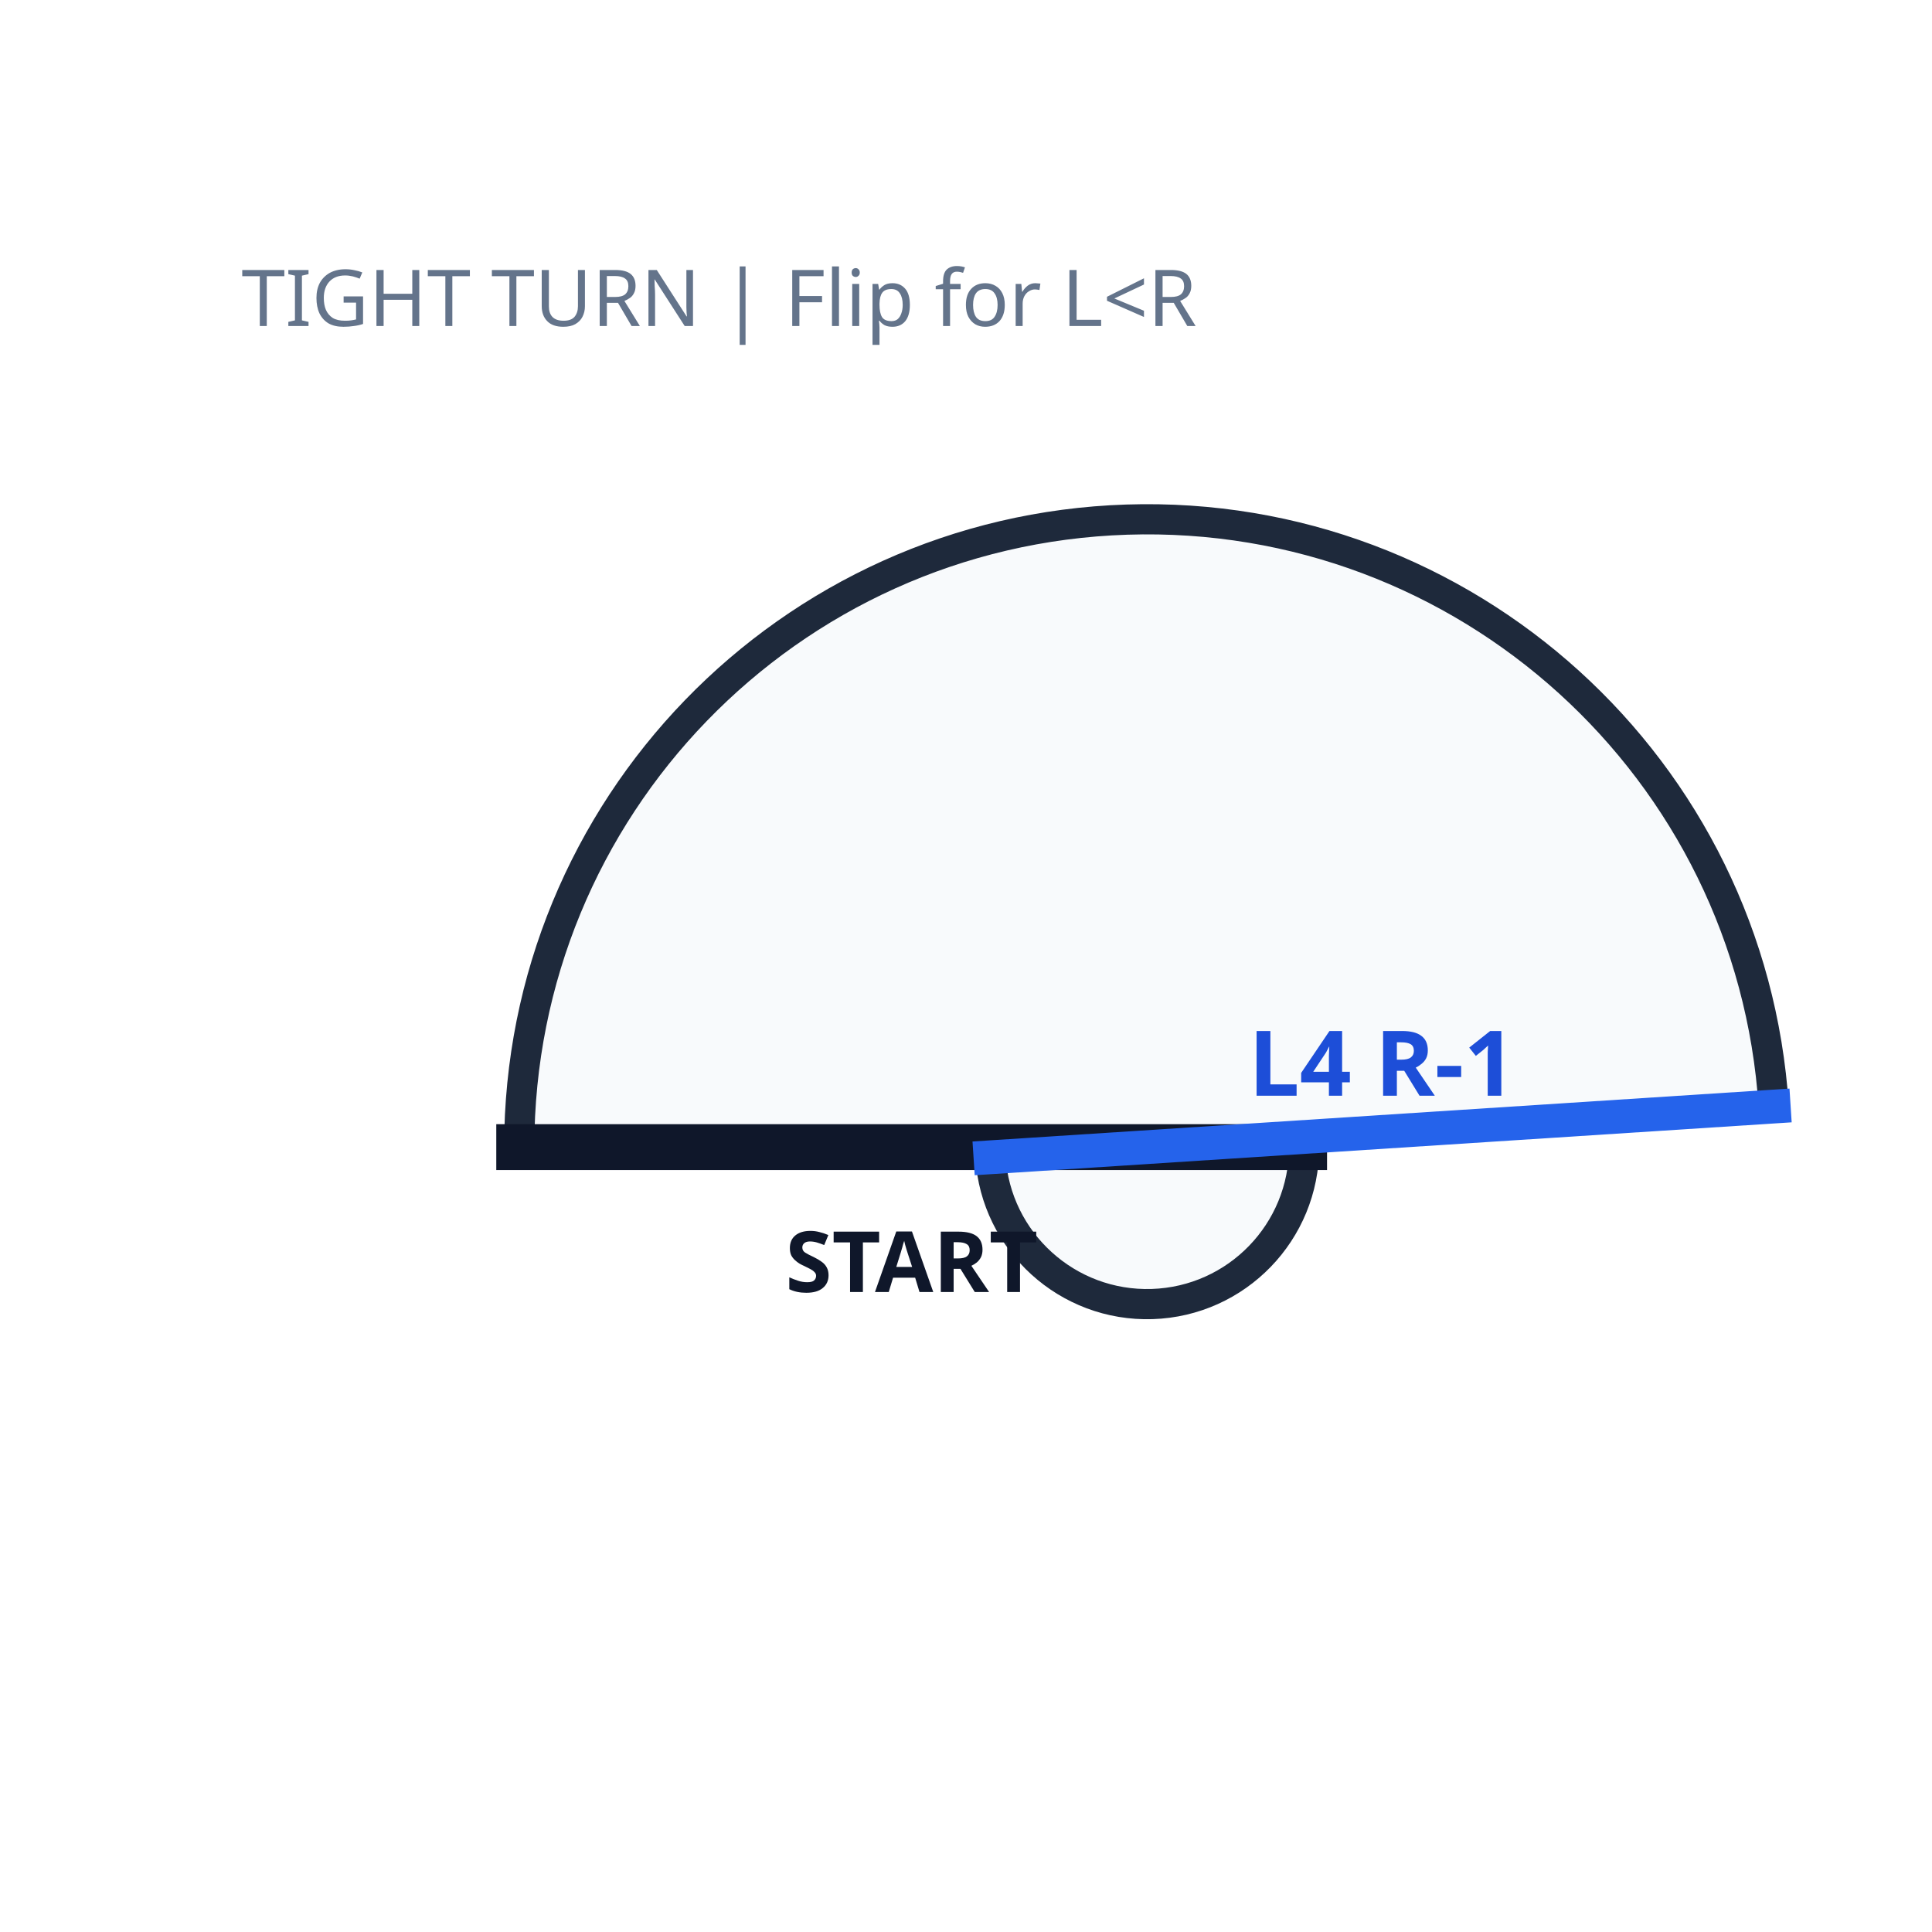
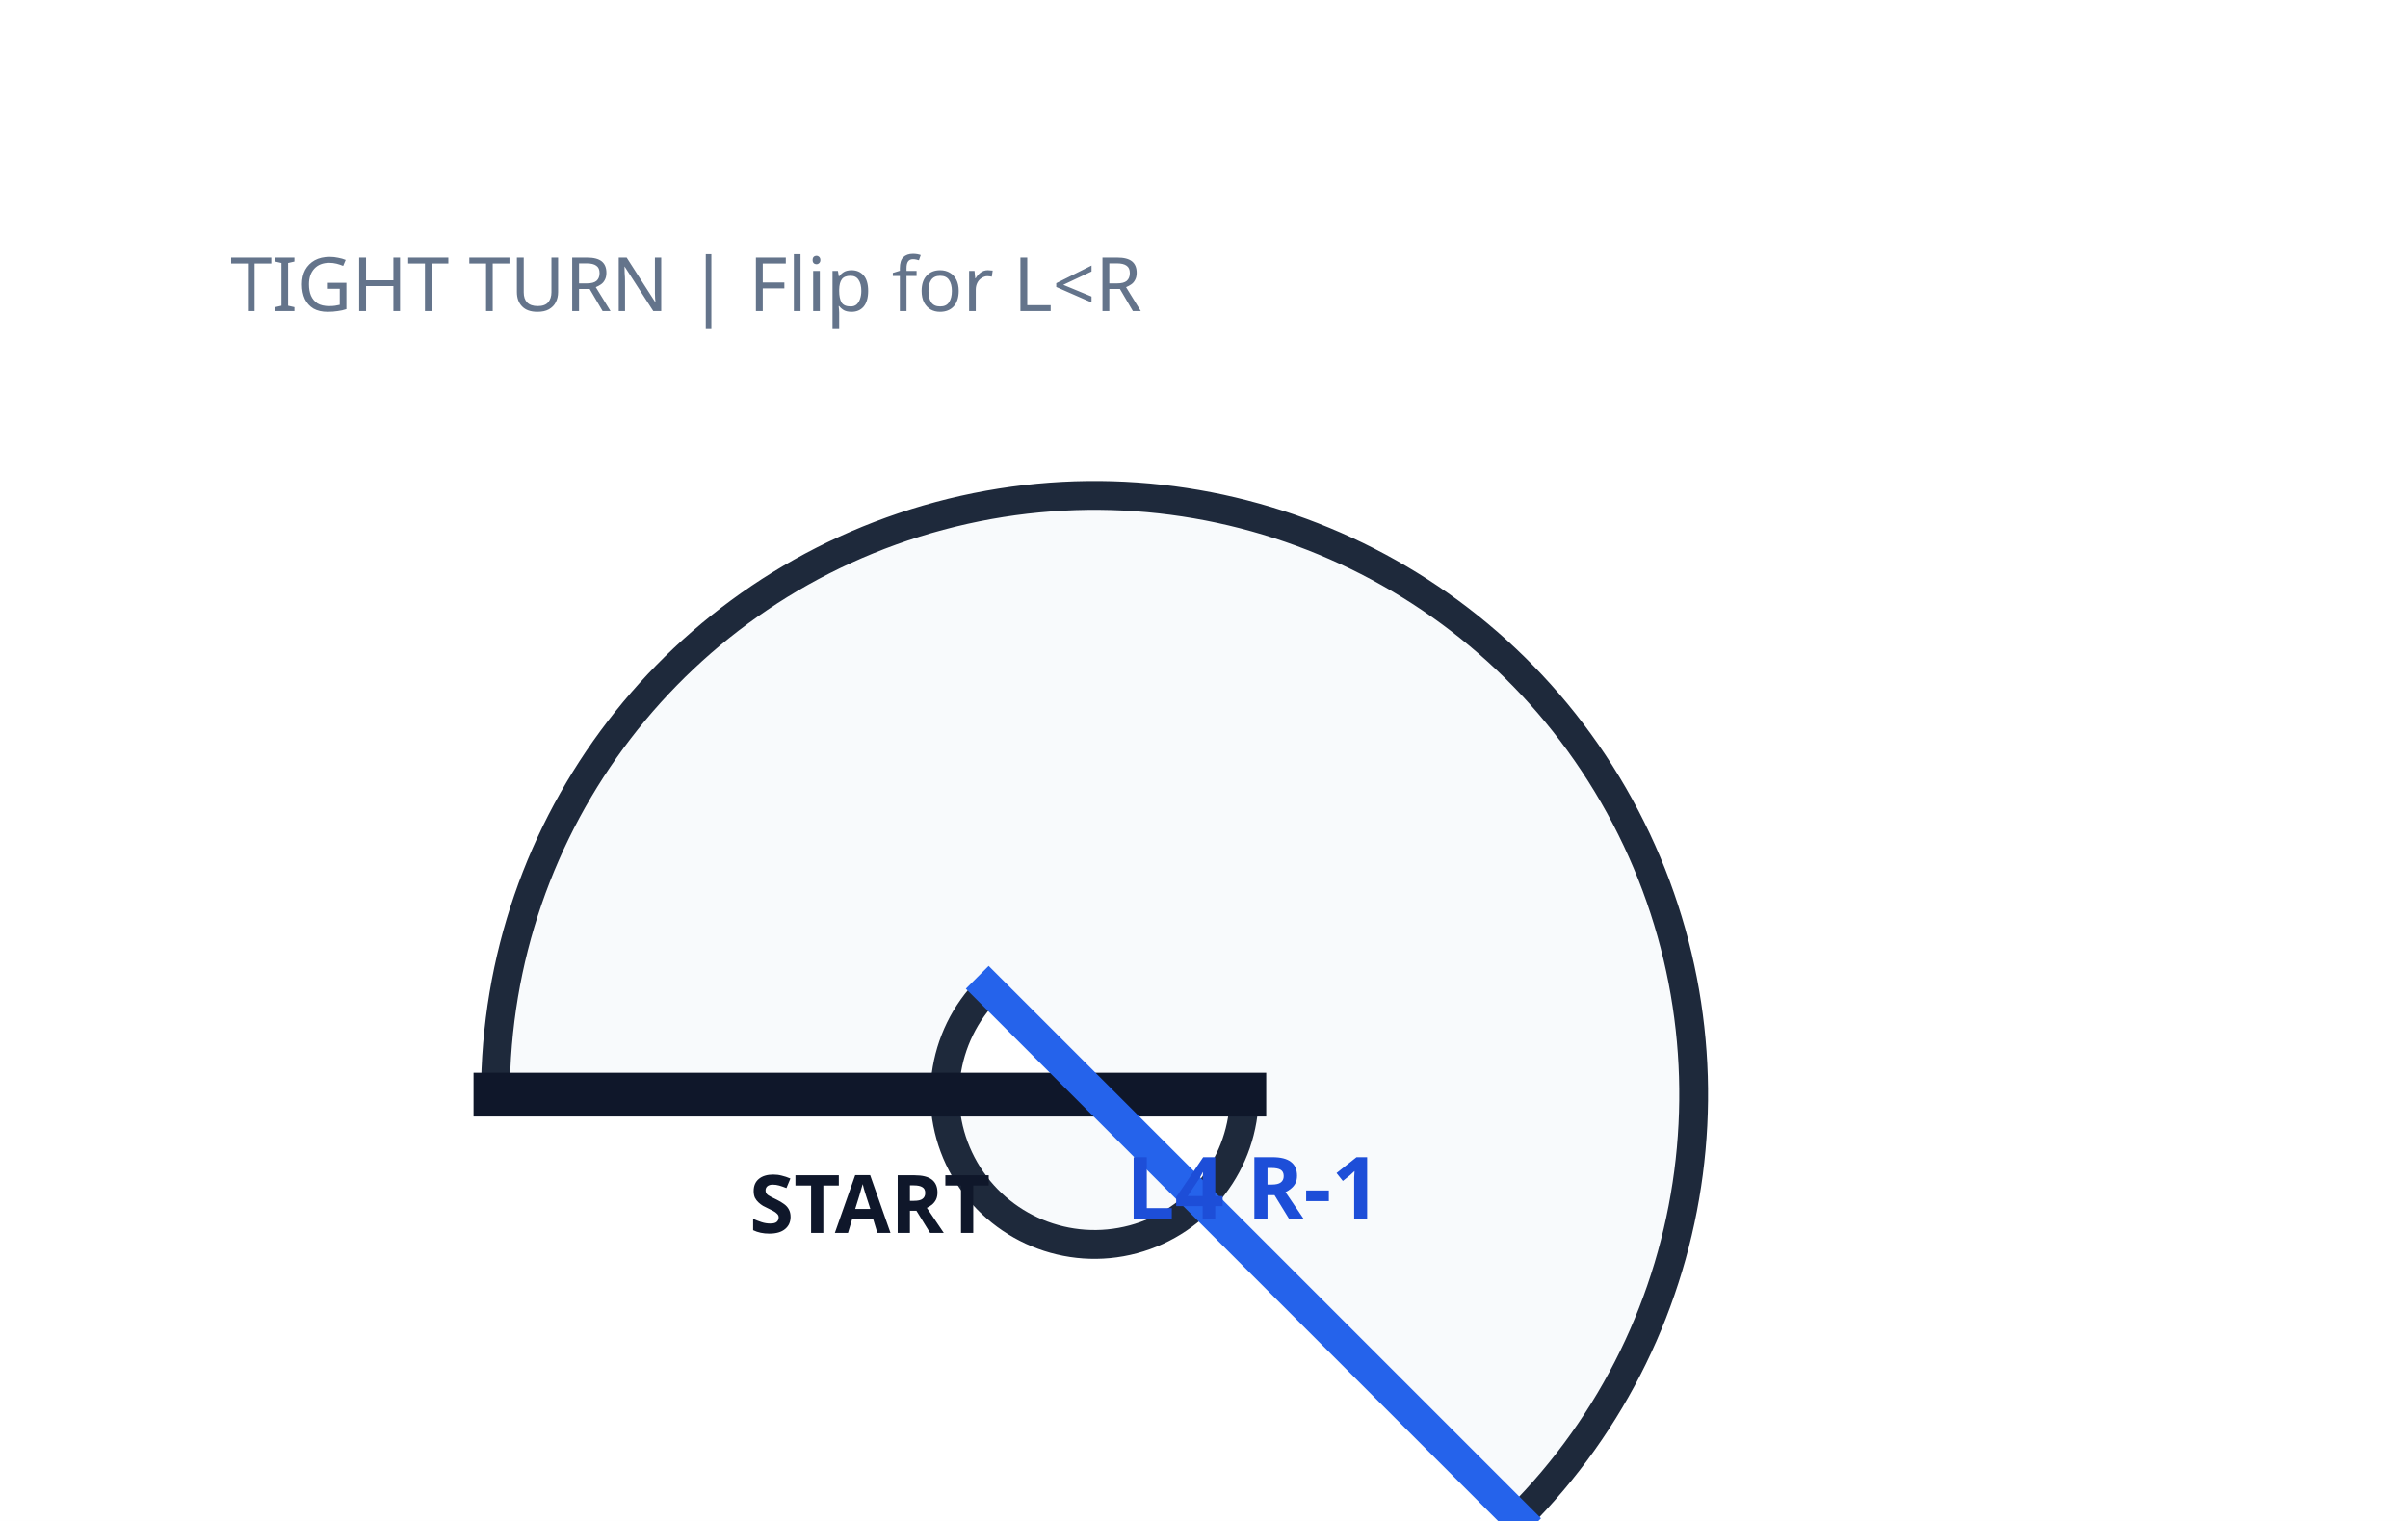
- <svg xmlns="http://www.w3.org/2000/svg" viewBox="0 0 160.0 160.0" width="160.0mm" height="160.0mm">
+ <svg xmlns="http://www.w3.org/2000/svg" viewBox="0 0 209.0 132.0" width="209.0mm" height="132.0mm">
  <defs>
    <style>
      text { user-select: none; }
    </style>
  </defs>
  <rect width="100%" height="100%" fill="#ffffff" />
  <g id="template_tight_L4_Rm1">
-     <path d="M 43.0 95.0 A 52.0 52.0 0 0 1 146.891 91.64 L 82.027 95.84 A 13.0 13.0 0 0 0 108.0 95.0 Z" fill="#f8fafc" stroke="#1e293b" stroke-width="2.5" />
+     <path d="M 43.0 95.0 A 52.0 52.0 0 1 1 131.77 131.77 L 85.808 85.808 A 13.0 13.0 0 1 0 108.0 95.0 Z" fill="#f8fafc" stroke="#1e293b" stroke-width="2.5" />
    <line x1="43.0" y1="95.0" x2="108.0" y2="95.0" stroke="#0f172a" stroke-width="3.8" stroke-linecap="square" />
    <text x="75.5" y="107.0" font-family="sans-serif" font-size="7" font-weight="bold" fill="#0f172a" text-anchor="middle">START</text>
-     <line x1="146.891" y1="91.64" x2="82.027" y2="95.84" stroke="#2563eb" stroke-width="2.8" stroke-linecap="square" />
-     <text x="114.459" y="90.74" font-family="sans-serif" font-size="7.5" font-weight="bold" fill="#1d4ed8" text-anchor="middle">L4 R-1</text>
+     <line x1="131.77" y1="131.77" x2="85.808" y2="85.808" stroke="#2563eb" stroke-width="2.8" stroke-linecap="square" />
+     <text x="108.789" y="105.789" font-family="sans-serif" font-size="7.5" font-weight="bold" fill="#1d4ed8" text-anchor="middle">L4 R-1</text>
    <text x="20.0" y="27.0" font-family="sans-serif" font-size="6.5" fill="#64748b">TIGHT TURN | Flip for L&lt;R</text>
  </g>
</svg>
